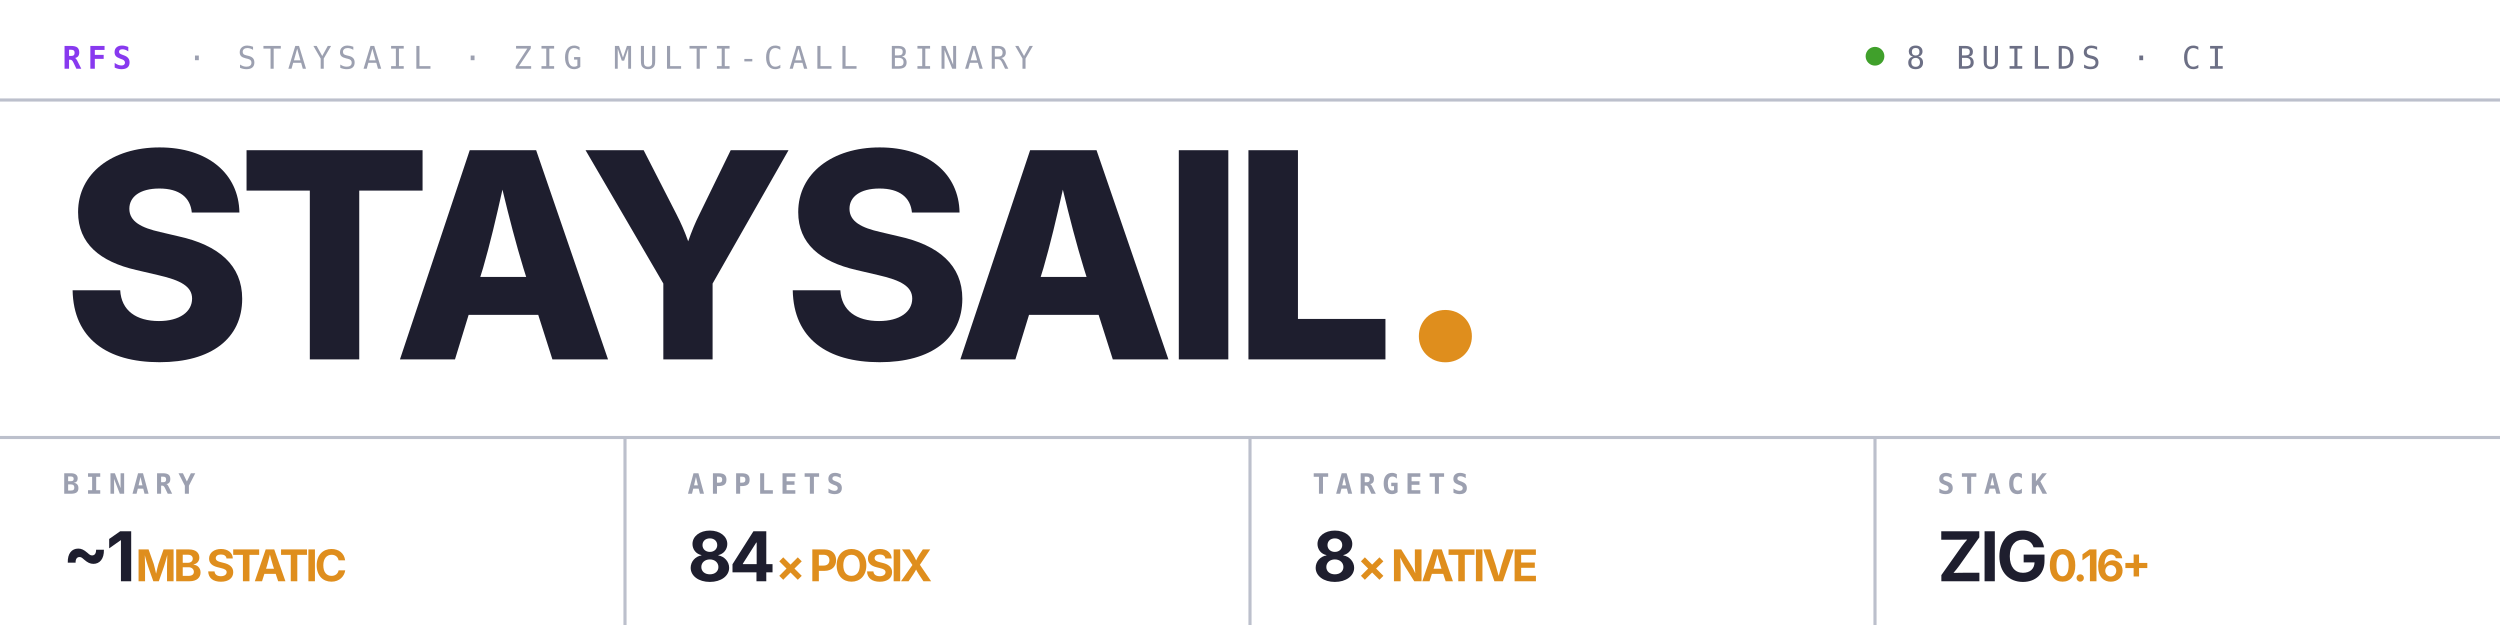
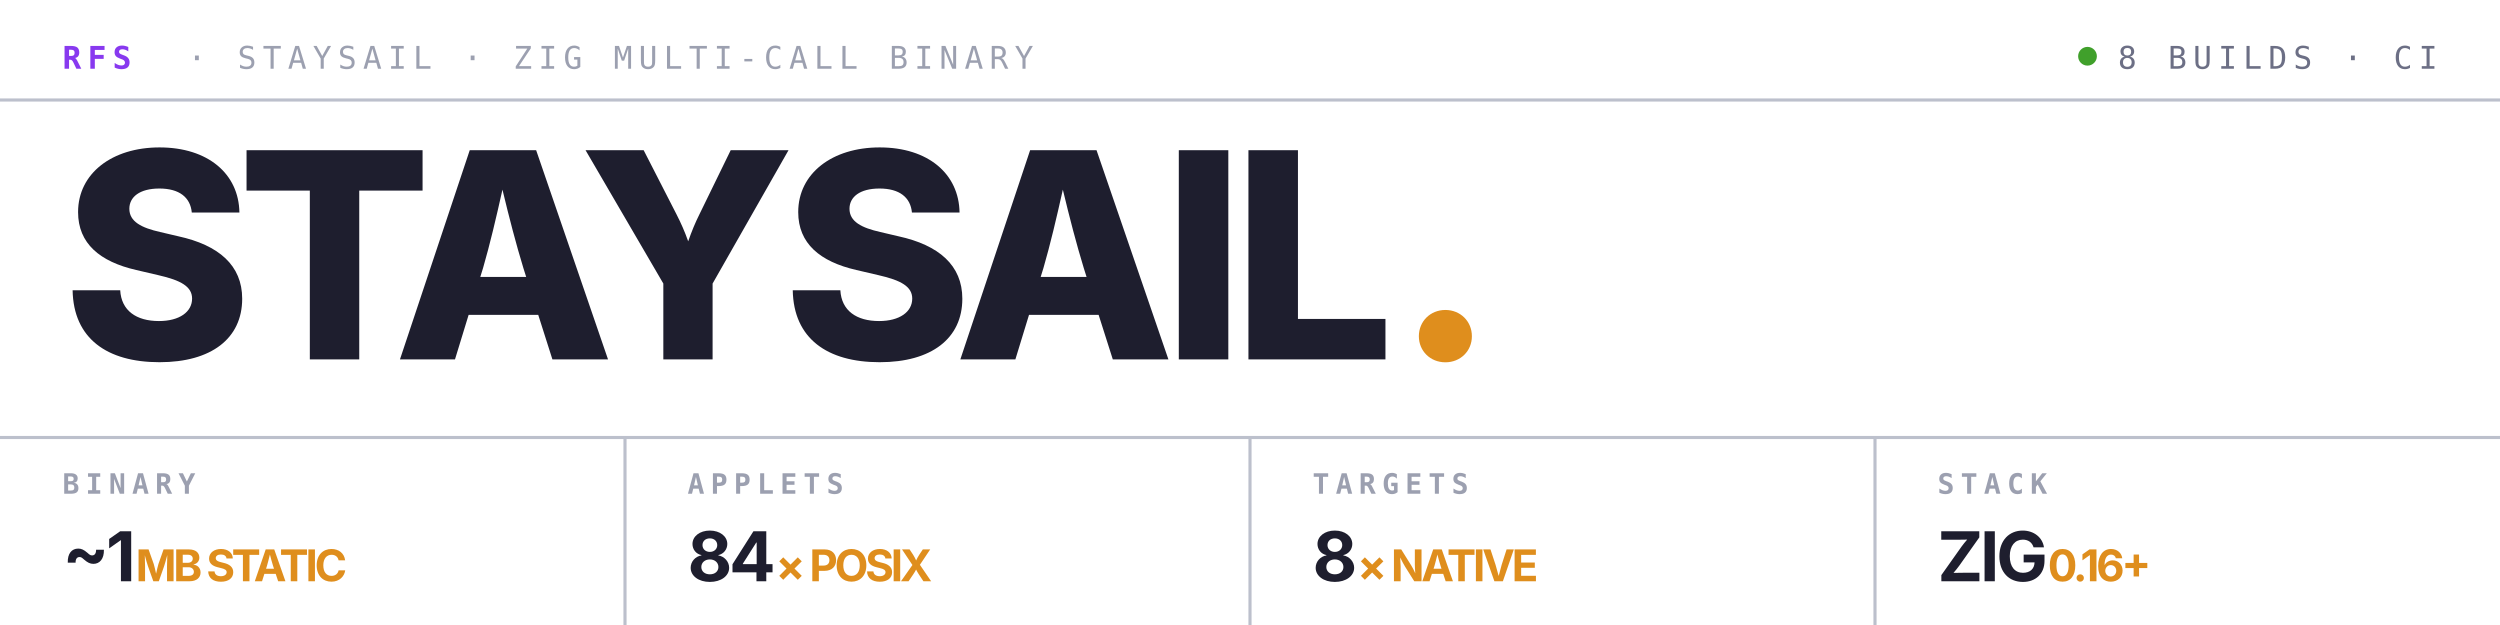
<svg xmlns="http://www.w3.org/2000/svg" viewBox="0 0 800 200" fill="none">
  <rect x="0" y="0" width="800" height="200" fill="#ffffff" />
  <line x1="0" y1="32" x2="800" y2="32" stroke="#bcc0cc" stroke-width="1" />
  <text x="20" y="22" font-family="'JetBrains Mono', 'SF Mono', 'Fira Code', 'Cascadia Code', monospace" font-size="10" font-weight="700" fill="#8839ef" letter-spacing="2">RFS</text>
  <text x="60" y="22" font-family="'JetBrains Mono', 'SF Mono', 'Fira Code', 'Cascadia Code', monospace" font-size="10" font-weight="500" fill="#9ca0b0" letter-spacing="2">·  STAYSAIL  ·  ZIG MULTI-CALL BINARY</text>
-   <circle cx="600" cy="18" r="3" fill="#40a02b" />
-   <text x="610" y="22" font-family="'JetBrains Mono', 'SF Mono', 'Fira Code', 'Cascadia Code', monospace" font-size="10" font-weight="500" fill="#6c6f85" letter-spacing="2">8 BUILDS · CI</text>
+   <circle cx="668" cy="18" r="3" fill="#40a02b" />
+   <text x="780" y="22" text-anchor="end" font-family="'JetBrains Mono', 'SF Mono', 'Fira Code', 'Cascadia Code', monospace" font-size="10" font-weight="500" fill="#6c6f85" letter-spacing="2">8 BUILDS · CI</text>
  <text x="20" y="115" font-family="'Inter', 'SF Pro Display', 'Segoe UI', 'Helvetica Neue', Arial, sans-serif" font-size="92" font-weight="800" fill="#1e1e2e" letter-spacing="-4">STAYSAIL<tspan fill="#df8e1d">.</tspan>
  </text>
  <line x1="0" y1="140" x2="800" y2="140" stroke="#bcc0cc" stroke-width="1" />
  <line x1="200" y1="140" x2="200" y2="200" stroke="#bcc0cc" stroke-width="1" />
  <line x1="400" y1="140" x2="400" y2="200" stroke="#bcc0cc" stroke-width="1" />
  <line x1="600" y1="140" x2="600" y2="200" stroke="#bcc0cc" stroke-width="1" />
  <text x="20" y="158" font-family="'JetBrains Mono', 'SF Mono', 'Fira Code', 'Cascadia Code', monospace" font-size="9" font-weight="600" fill="#9ca0b0" letter-spacing="2">BINARY</text>
  <text x="20" y="186" font-family="'Inter', 'SF Pro Display', 'Segoe UI', 'Helvetica Neue', Arial, sans-serif" font-size="22" font-weight="700" fill="#1e1e2e" letter-spacing="-1">~1<tspan fill="#df8e1d" font-size="14"> MB STATIC</tspan>
  </text>
  <text x="220" y="158" font-family="'JetBrains Mono', 'SF Mono', 'Fira Code', 'Cascadia Code', monospace" font-size="9" font-weight="600" fill="#9ca0b0" letter-spacing="2">APPLETS</text>
  <text x="220" y="186" font-family="'Inter', 'SF Pro Display', 'Segoe UI', 'Helvetica Neue', Arial, sans-serif" font-size="22" font-weight="700" fill="#1e1e2e" letter-spacing="-1">84<tspan fill="#df8e1d" font-size="14"> × POSIX</tspan>
  </text>
  <text x="420" y="158" font-family="'JetBrains Mono', 'SF Mono', 'Fira Code', 'Cascadia Code', monospace" font-size="9" font-weight="600" fill="#9ca0b0" letter-spacing="2">TARGETS</text>
  <text x="420" y="186" font-family="'Inter', 'SF Pro Display', 'Segoe UI', 'Helvetica Neue', Arial, sans-serif" font-size="22" font-weight="700" fill="#1e1e2e" letter-spacing="-1">8<tspan fill="#df8e1d" font-size="14"> × NATIVE</tspan>
  </text>
  <text x="620" y="158" font-family="'JetBrains Mono', 'SF Mono', 'Fira Code', 'Cascadia Code', monospace" font-size="9" font-weight="600" fill="#9ca0b0" letter-spacing="2">STACK</text>
  <text x="620" y="186" font-family="'Inter', 'SF Pro Display', 'Segoe UI', 'Helvetica Neue', Arial, sans-serif" font-size="22" font-weight="700" fill="#1e1e2e" letter-spacing="-1">ZIG<tspan fill="#df8e1d" font-size="14"> 0.16+</tspan>
  </text>
</svg>
